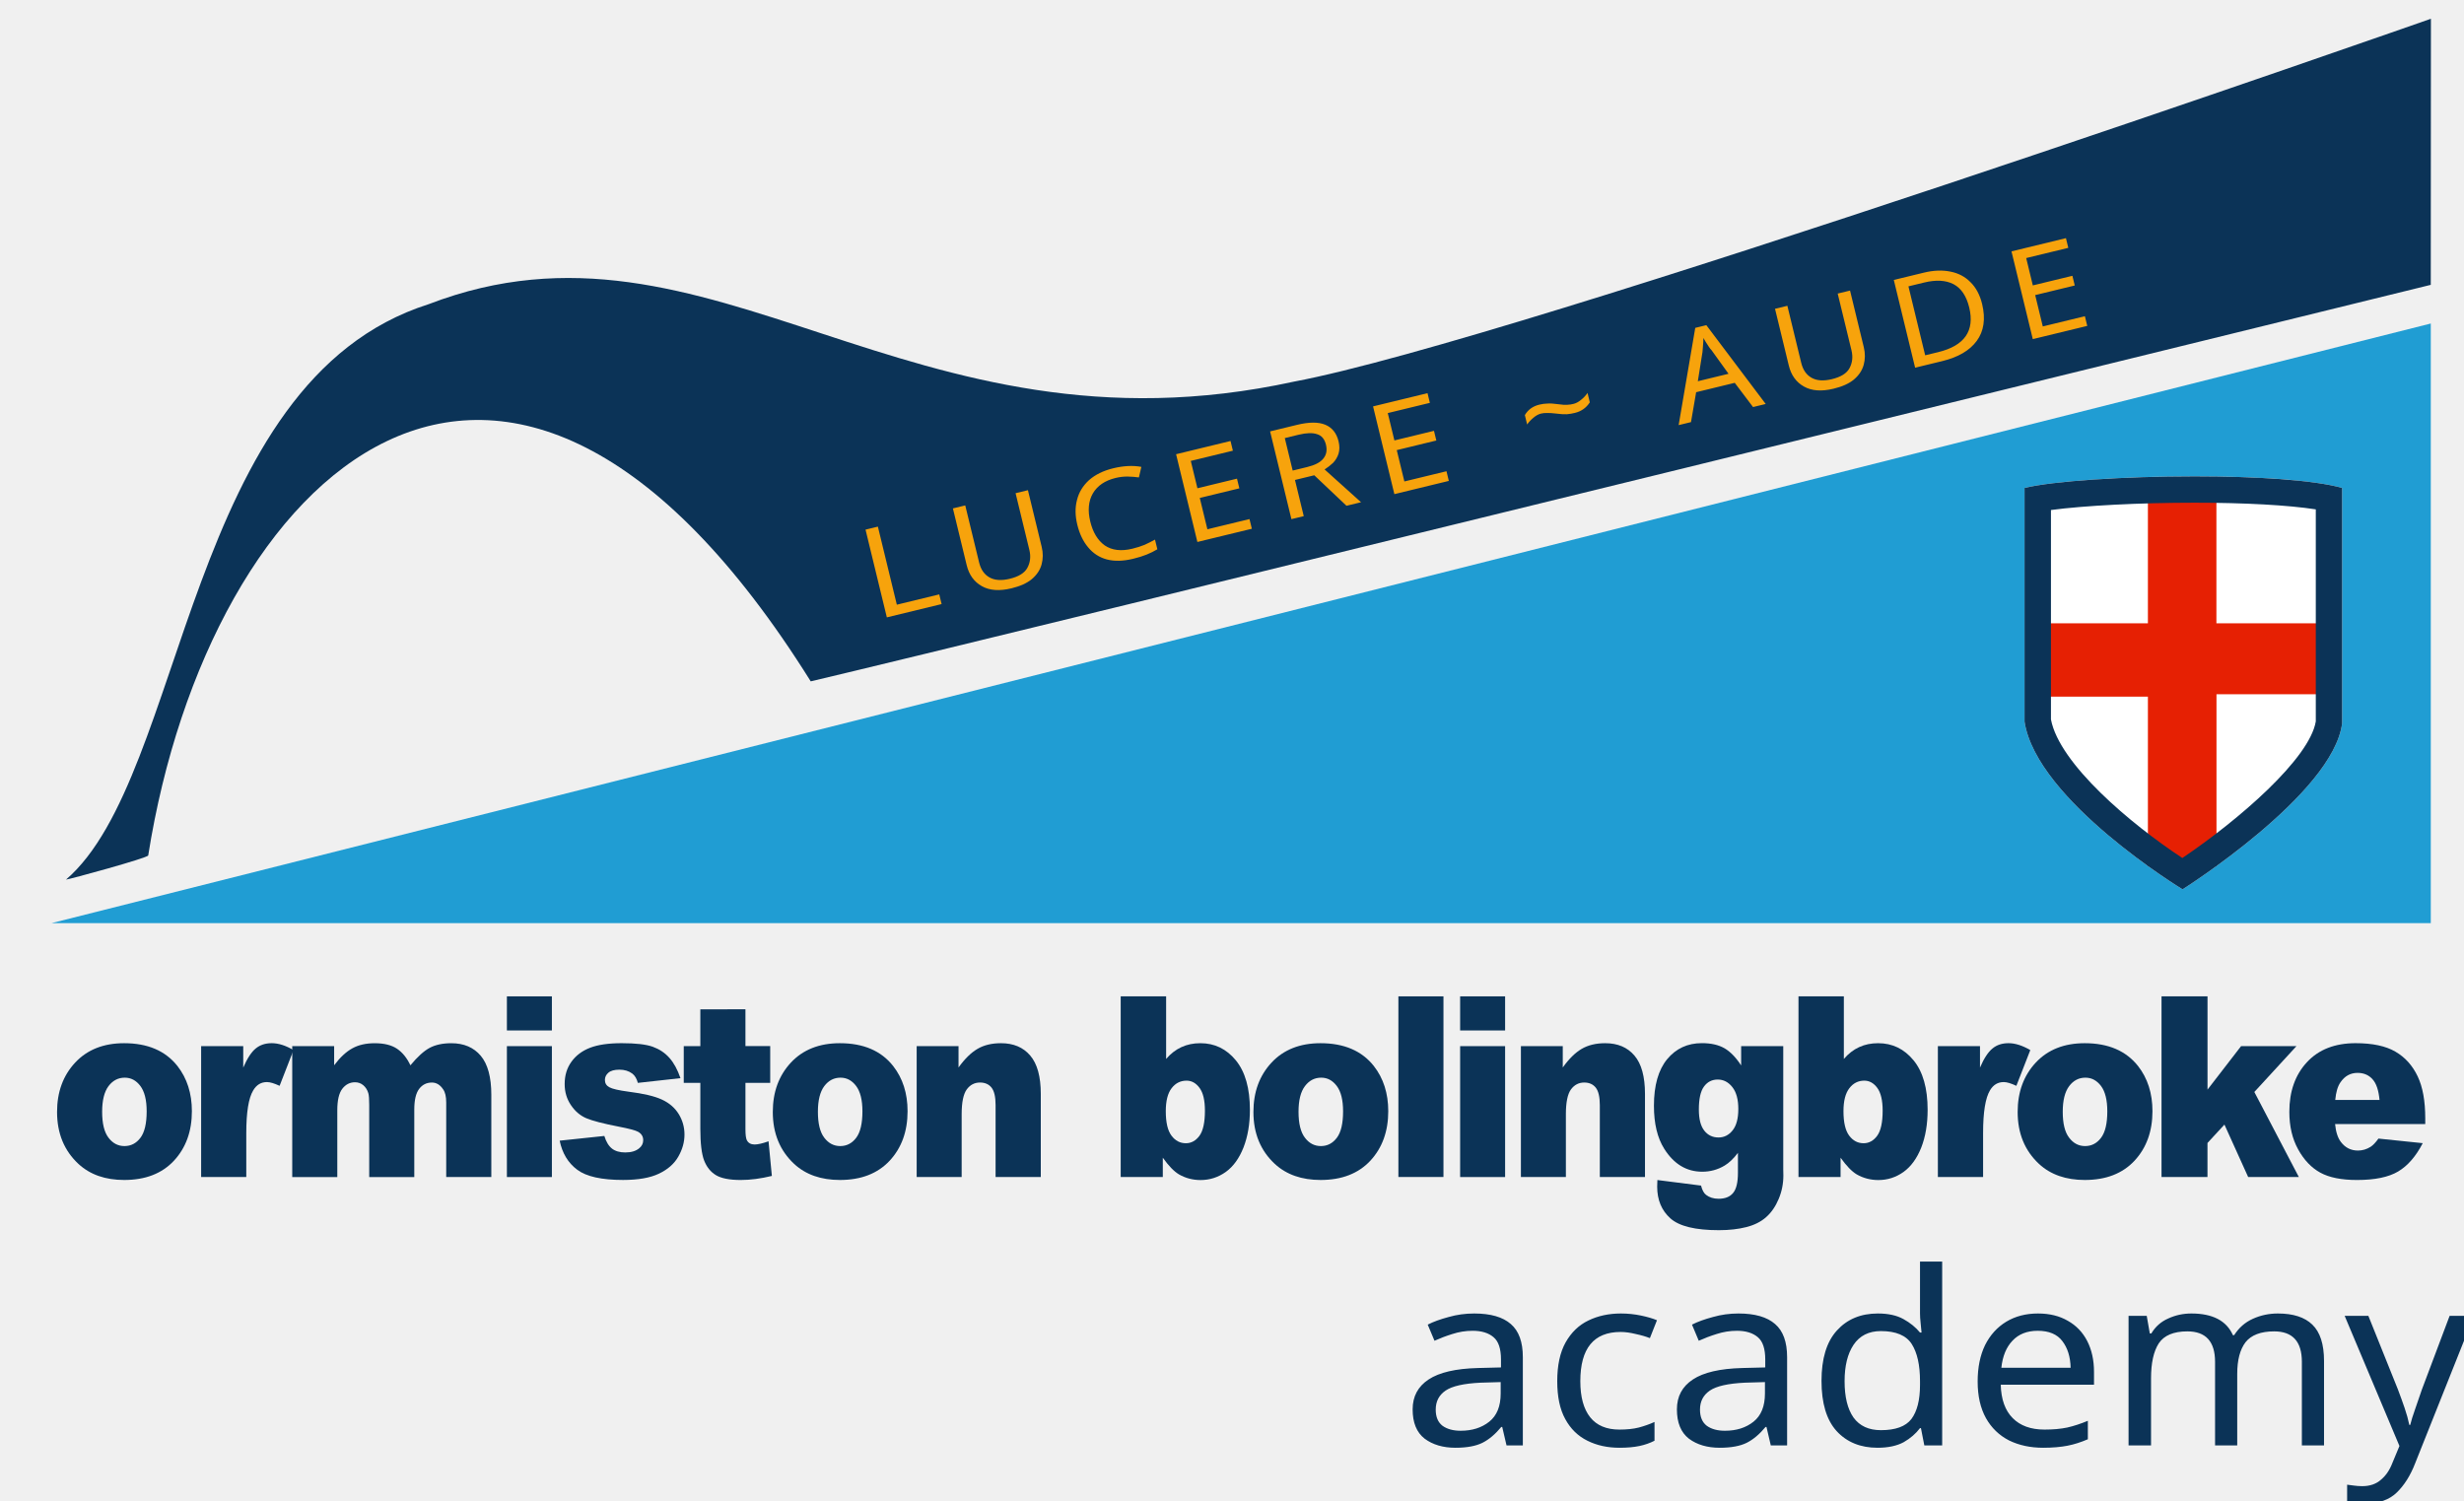
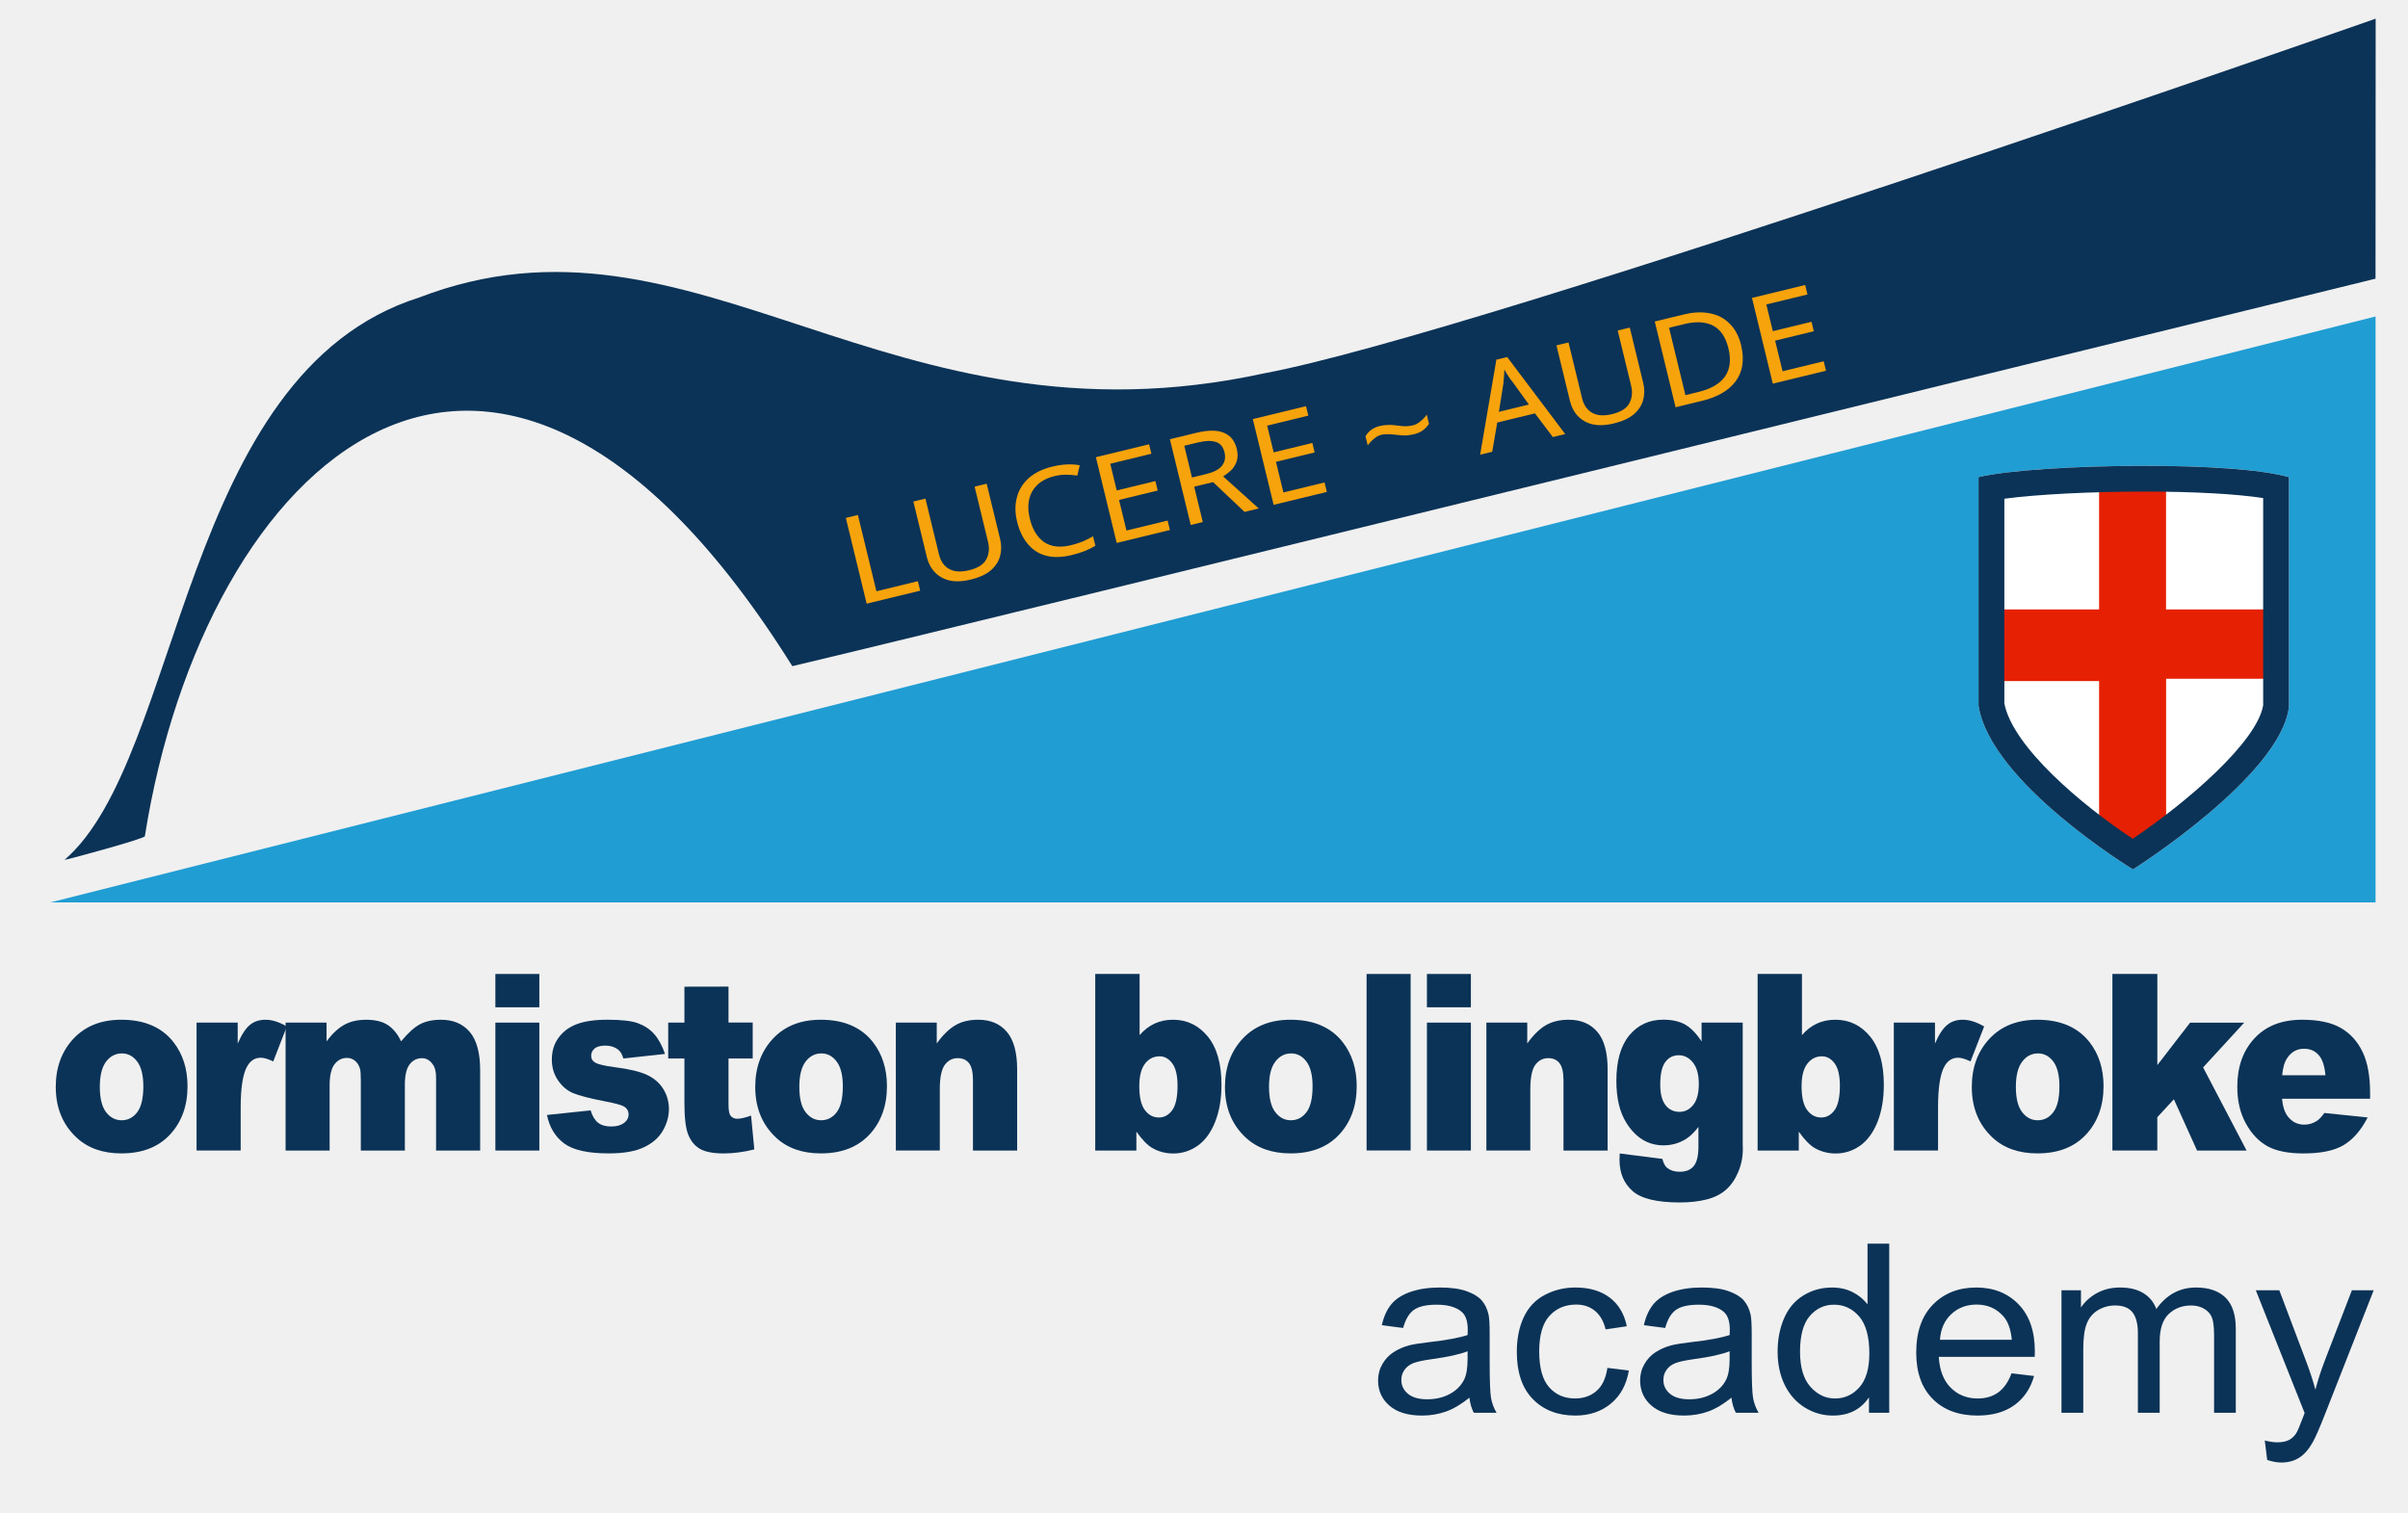
- <svg xmlns="http://www.w3.org/2000/svg" version="1.0" id="Layer_1" x="0px" y="0px" width="131.324px" height="80px" viewBox="0 16.268 131.324 80" enable-background="new 0 16.268 131.324 80" xml:space="preserve">
+ <svg xmlns="http://www.w3.org/2000/svg" version="1.1" id="Layer_1" x="0px" y="0px" width="131.324px" height="82.5px" viewBox="0 16.25 131.324 82.5" enable-background="new 0 16.25 131.324 82.5" xml:space="preserve">
  <g id="Shape_1">
    <g>
-       <polygon fill="#209DD3" points="2.746,65.471 129.554,65.471 129.554,33.511   " />
+       <polygon fill="#209DD3" points="2.746,65.471 129.555,65.471 129.555,33.511   " />
    </g>
  </g>
  <g id="Shape_2">
    <g>
-       <path fill="#0B3357" d="M129.561,17.268c0,0-48.849,17.146-60.576,19.336c-20.619,4.509-31.058-9.922-46.136-4.124    C9.833,36.604,9.961,57.61,3.518,63.15c0.129,0,4.382-1.158,4.382-1.289c3.222-20.36,18.944-35.438,35.31-9.277    c8.248-1.934,86.343-21.134,86.343-21.134L129.561,17.268z" />
+       <path fill="#0B3357" d="M129.561,17.268c0,0-48.849,17.146-60.576,19.336c-20.618,4.509-31.058-9.922-46.135-4.124    C9.833,36.604,9.961,57.609,3.518,63.15c0.129,0,4.382-1.158,4.382-1.289c3.222-20.36,18.944-35.438,35.31-9.277    c8.248-1.934,86.343-21.134,86.343-21.134L129.561,17.268z" />
    </g>
  </g>
  <g>
-     <path fill="#FFFFFF" d="M107.902,42.275v12.459c0.645,4.209,8.422,8.935,8.422,8.935s8.033-5.069,8.505-8.852V42.275   C121.478,41.328,110.747,41.582,107.902,42.275z" />
+     <path fill="#FFFFFF" d="M107.902,42.275v12.459c0.645,4.209,8.422,8.935,8.422,8.935s8.033-5.069,8.505-8.853V42.275   C121.479,41.328,110.747,41.582,107.902,42.275z" />
  </g>
-   <polygon fill="#E62003" points="114.477,42.017 114.477,49.49 108.591,49.49 108.591,53.399 114.477,53.399 114.477,62.427   118.132,62.427 118.132,53.271 124.229,53.271 124.229,49.49 118.128,49.49 118.128,42.017 " />
+   <polygon fill="#E62003" points="114.477,42.018 114.477,49.49 108.591,49.49 108.591,53.398 114.477,53.398 114.477,62.427   118.132,62.427 118.132,53.271 124.229,53.271 124.229,49.49 118.128,49.49 118.128,42.018 " />
  <g>
-     <path fill="#0B3357" d="M116.962,43.062c2.69,0,4.99,0.129,6.463,0.355v11.301c-0.331,1.991-4.12,5.263-7.112,7.281   c-2.754-1.813-6.555-5.018-7.003-7.385V43.452C111.067,43.218,114.01,43.062,116.962,43.062 M116.962,41.657   c-3.717,0-7.529,0.246-9.06,0.618v12.459c0.645,4.209,8.422,8.935,8.422,8.935s8.033-5.069,8.505-8.852V42.275   C123.28,41.839,120.155,41.657,116.962,41.657L116.962,41.657z" />
+     <path fill="#0B3357" d="M116.962,43.062c2.69,0,4.99,0.129,6.463,0.354v11.301c-0.331,1.991-4.12,5.263-7.112,7.281   c-2.754-1.813-6.555-5.019-7.002-7.385V43.452C111.066,43.218,114.01,43.062,116.962,43.062 M116.962,41.657   c-3.717,0-7.528,0.245-9.06,0.618v12.459c0.645,4.209,8.422,8.935,8.422,8.935s8.033-5.069,8.505-8.853V42.275   C123.279,41.839,120.154,41.657,116.962,41.657L116.962,41.657z" />
  </g>
-   <text transform="matrix(1.05 0 0 1 74.666 93.3076)" fill="#0B3357" font-family="'ArialMT'" font-size="12.887">academy</text>
+   <text transform="matrix(1.05 0 0 1 74.666 93.3076)" display="none" fill="#0B3357" enable-background="new    " font-family="'ArialMT'" font-size="12.887">academy</text>
+   <g enable-background="new    ">
+     <path fill="#0B3357" d="M80.137,92.483c-0.44,0.356-0.864,0.608-1.271,0.755c-0.408,0.146-0.846,0.221-1.312,0.221   c-0.77,0-1.363-0.18-1.777-0.539c-0.414-0.357-0.621-0.816-0.621-1.374c0-0.327,0.078-0.626,0.235-0.897   c0.156-0.27,0.36-0.487,0.614-0.65c0.254-0.164,0.539-0.287,0.855-0.371c0.233-0.059,0.586-0.115,1.057-0.17   c0.961-0.109,1.668-0.24,2.121-0.391c0.005-0.155,0.008-0.254,0.008-0.296c0-0.462-0.113-0.786-0.338-0.976   c-0.304-0.256-0.756-0.383-1.354-0.383c-0.561,0-0.973,0.093-1.24,0.279c-0.266,0.188-0.463,0.518-0.591,0.991l-1.163-0.151   c0.105-0.474,0.28-0.856,0.522-1.148c0.242-0.291,0.593-0.516,1.05-0.673c0.459-0.157,0.989-0.235,1.593-0.235   c0.599,0,1.086,0.066,1.46,0.201c0.375,0.134,0.65,0.303,0.826,0.506s0.3,0.461,0.37,0.771c0.04,0.192,0.06,0.541,0.06,1.044v1.511   c0,1.053,0.025,1.719,0.076,1.998c0.051,0.278,0.15,0.546,0.301,0.802h-1.242C80.252,93.072,80.172,92.798,80.137,92.483z    M80.037,89.953c-0.432,0.168-1.078,0.311-1.941,0.428c-0.49,0.068-0.836,0.144-1.038,0.227c-0.202,0.084-0.358,0.207-0.469,0.369   c-0.11,0.161-0.165,0.34-0.165,0.537c0,0.303,0.119,0.555,0.359,0.756s0.592,0.302,1.055,0.302c0.457,0,0.865-0.095,1.222-0.286   s0.619-0.452,0.786-0.783c0.128-0.256,0.191-0.634,0.191-1.133V89.953z" />
+     <path fill="#0B3357" d="M87.662,90.859l1.17,0.145c-0.129,0.769-0.455,1.369-0.981,1.803c-0.526,0.436-1.173,0.652-1.939,0.652   c-0.96,0-1.731-0.299-2.315-0.896s-0.875-1.455-0.875-2.571c0-0.722,0.125-1.353,0.376-1.894s0.634-0.947,1.146-1.218   s1.071-0.405,1.675-0.405c0.762,0,1.385,0.184,1.869,0.55c0.484,0.367,0.795,0.889,0.932,1.563l-1.156,0.17   c-0.109-0.449-0.305-0.786-0.584-1.013s-0.618-0.34-1.015-0.34c-0.599,0-1.085,0.204-1.46,0.613s-0.562,1.056-0.562,1.941   c0,0.897,0.181,1.55,0.542,1.957s0.832,0.61,1.414,0.61c0.467,0,0.856-0.137,1.169-0.409   C87.381,91.846,87.578,91.426,87.662,90.859z" />
+     <path fill="#0B3357" d="M94.428,92.483c-0.44,0.356-0.864,0.608-1.271,0.755c-0.408,0.146-0.846,0.221-1.312,0.221   c-0.77,0-1.363-0.18-1.777-0.539c-0.414-0.357-0.621-0.816-0.621-1.374c0-0.327,0.078-0.626,0.235-0.897   c0.156-0.27,0.36-0.487,0.614-0.65c0.254-0.164,0.539-0.287,0.855-0.371c0.233-0.059,0.586-0.115,1.057-0.17   c0.961-0.109,1.668-0.24,2.121-0.391c0.005-0.155,0.008-0.254,0.008-0.296c0-0.462-0.113-0.786-0.338-0.976   c-0.304-0.256-0.756-0.383-1.354-0.383c-0.561,0-0.973,0.093-1.24,0.279c-0.266,0.188-0.463,0.518-0.591,0.991l-1.163-0.151   c0.105-0.474,0.28-0.856,0.522-1.148c0.242-0.291,0.593-0.516,1.05-0.673c0.459-0.157,0.989-0.235,1.593-0.235   c0.599,0,1.086,0.066,1.46,0.201c0.375,0.134,0.65,0.303,0.826,0.506s0.3,0.461,0.37,0.771c0.04,0.192,0.06,0.541,0.06,1.044v1.511   c0,1.053,0.025,1.719,0.076,1.998c0.051,0.278,0.15,0.546,0.301,0.802h-1.242C94.543,93.072,94.463,92.798,94.428,92.483z    M94.328,89.953c-0.432,0.168-1.078,0.311-1.941,0.428c-0.49,0.068-0.836,0.144-1.038,0.227c-0.202,0.084-0.358,0.207-0.469,0.369   c-0.11,0.161-0.165,0.34-0.165,0.537c0,0.303,0.119,0.555,0.359,0.756s0.592,0.302,1.055,0.302c0.457,0,0.865-0.095,1.222-0.286   s0.619-0.452,0.786-0.783c0.128-0.256,0.191-0.634,0.191-1.133V89.953z" />
+     <path fill="#0B3357" d="M101.928,93.308v-0.843c-0.445,0.662-1.1,0.994-1.963,0.994c-0.56,0-1.074-0.147-1.543-0.441   c-0.469-0.293-0.832-0.703-1.09-1.229s-0.387-1.132-0.387-1.815c0-0.667,0.117-1.271,0.35-1.815   c0.234-0.544,0.584-0.96,1.051-1.249s0.989-0.434,1.566-0.434c0.423,0,0.799,0.084,1.13,0.254c0.33,0.17,0.599,0.392,0.806,0.664   v-3.31h1.184v9.225H101.928z M98.168,89.973c0,0.855,0.189,1.496,0.568,1.919c0.379,0.424,0.826,0.636,1.341,0.636   c0.52,0,0.962-0.202,1.325-0.607c0.363-0.404,0.545-1.022,0.545-1.854c0-0.914-0.186-1.585-0.555-2.014   c-0.371-0.428-0.826-0.641-1.368-0.641c-0.528,0-0.97,0.205-1.325,0.616C98.346,88.439,98.168,89.088,98.168,89.973z" />
+     <path fill="#0B3357" d="M109.703,91.156l1.229,0.145c-0.194,0.684-0.553,1.214-1.077,1.592c-0.523,0.377-1.193,0.566-2.008,0.566   c-1.027,0-1.841-0.301-2.441-0.903c-0.602-0.603-0.902-1.446-0.902-2.532c0-1.125,0.304-1.998,0.912-2.618   c0.607-0.62,1.396-0.931,2.365-0.931c0.938,0,1.705,0.304,2.299,0.912c0.595,0.607,0.893,1.464,0.893,2.566   c0,0.068-0.002,0.168-0.007,0.303h-5.233c0.045,0.734,0.262,1.296,0.654,1.686c0.393,0.391,0.881,0.586,1.467,0.586   c0.436,0,0.809-0.109,1.117-0.327C109.278,91.982,109.523,91.634,109.703,91.156z M105.799,89.324h3.918   c-0.053-0.562-0.203-0.983-0.449-1.265c-0.379-0.437-0.87-0.654-1.473-0.654c-0.547,0-1.006,0.175-1.379,0.522   C106.045,88.275,105.838,88.741,105.799,89.324z" />
+     <path fill="#0B3357" d="M112.426,93.308v-6.683h1.063v0.938c0.22-0.327,0.513-0.59,0.879-0.789s0.782-0.299,1.249-0.299   c0.52,0,0.945,0.102,1.278,0.308s0.567,0.493,0.704,0.862c0.555-0.78,1.277-1.17,2.166-1.17c0.696,0,1.231,0.184,1.605,0.55   c0.375,0.367,0.562,0.933,0.562,1.696v4.587h-1.184v-4.21c0-0.453-0.038-0.779-0.115-0.979c-0.076-0.199-0.217-0.359-0.42-0.48   c-0.202-0.122-0.439-0.184-0.713-0.184c-0.493,0-0.902,0.156-1.229,0.469s-0.489,0.813-0.489,1.502v3.882h-1.189v-4.342   c0-0.503-0.097-0.881-0.29-1.133c-0.194-0.251-0.512-0.378-0.952-0.378c-0.335,0-0.644,0.084-0.929,0.252   c-0.283,0.168-0.49,0.414-0.617,0.736c-0.128,0.323-0.191,0.789-0.191,1.396v3.468H112.426z" />
+     <path fill="#0B3357" d="M123.645,95.881l-0.132-1.062c0.26,0.066,0.487,0.1,0.681,0.1c0.264,0,0.476-0.041,0.635-0.125   c0.158-0.084,0.287-0.201,0.389-0.353c0.075-0.113,0.196-0.395,0.363-0.843c0.022-0.063,0.058-0.156,0.106-0.277l-2.663-6.695   h1.282l1.46,3.869c0.189,0.492,0.359,1.008,0.509,1.549c0.137-0.521,0.3-1.027,0.489-1.523l1.5-3.895h1.189l-2.67,6.796   c-0.287,0.733-0.509,1.239-0.668,1.517c-0.211,0.373-0.453,0.646-0.727,0.821c-0.273,0.174-0.599,0.261-0.978,0.261   C124.182,96.02,123.927,95.974,123.645,95.881z" />
+   </g>
  <g>
-     <path fill="#0B3357" d="M3.041,75.535c0-1.065,0.321-1.941,0.967-2.633c0.644-0.688,1.513-1.032,2.608-1.032   c1.252,0,2.199,0.404,2.839,1.213c0.513,0.655,0.772,1.459,0.772,2.411c0,1.074-0.32,1.955-0.958,2.641   c-0.638,0.683-1.521,1.025-2.648,1.025c-1.005,0-1.817-0.282-2.437-0.853C3.422,77.6,3.041,76.677,3.041,75.535z M5.444,75.528   c0,0.621,0.112,1.082,0.338,1.378c0.227,0.299,0.509,0.447,0.851,0.447c0.346,0,0.629-0.147,0.851-0.44   c0.222-0.294,0.333-0.764,0.333-1.412c0-0.604-0.113-1.054-0.336-1.351s-0.5-0.443-0.83-0.443c-0.35,0-0.639,0.149-0.867,0.45   C5.558,74.459,5.444,74.914,5.444,75.528z" />
-     <path fill="#0B3357" d="M10.72,72.027h2.244v1.143c0.216-0.498,0.438-0.835,0.668-1.021c0.229-0.188,0.513-0.28,0.852-0.28   c0.353,0,0.74,0.122,1.159,0.368l-0.741,1.905c-0.284-0.132-0.507-0.2-0.673-0.2c-0.314,0-0.556,0.146-0.73,0.437   c-0.249,0.405-0.373,1.168-0.373,2.284v2.339H10.72V72.027z" />
-     <path fill="#0B3357" d="M15.571,72.027h2.238v1.019c0.321-0.426,0.647-0.728,0.976-0.906c0.329-0.181,0.726-0.269,1.189-0.269   c0.5,0,0.895,0.099,1.187,0.295c0.291,0.197,0.529,0.491,0.713,0.882c0.378-0.457,0.721-0.767,1.03-0.932   c0.309-0.163,0.692-0.245,1.147-0.245c0.671,0,1.194,0.223,1.569,0.666c0.376,0.444,0.566,1.142,0.566,2.087v4.38h-2.404v-3.973   c0-0.316-0.055-0.552-0.165-0.703c-0.16-0.241-0.359-0.361-0.598-0.361c-0.282,0-0.508,0.114-0.681,0.34   c-0.172,0.228-0.258,0.595-0.258,1.097v3.601h-2.402V75.16c0-0.306-0.015-0.514-0.047-0.623c-0.051-0.176-0.141-0.317-0.265-0.424   c-0.127-0.107-0.274-0.161-0.444-0.161c-0.275,0-0.502,0.118-0.679,0.348c-0.177,0.232-0.266,0.615-0.266,1.145v3.56h-2.402v-6.977   H15.571z" />
+     <path fill="#0B3357" d="M3.041,75.535c0-1.065,0.321-1.941,0.967-2.633c0.644-0.688,1.513-1.032,2.608-1.032   c1.252,0,2.199,0.403,2.839,1.213c0.513,0.655,0.772,1.459,0.772,2.411c0,1.074-0.32,1.955-0.958,2.641   c-0.638,0.684-1.521,1.025-2.648,1.025c-1.005,0-1.817-0.282-2.437-0.854C3.422,77.6,3.041,76.677,3.041,75.535z M5.444,75.527   c0,0.621,0.112,1.082,0.338,1.379c0.227,0.299,0.509,0.447,0.851,0.447c0.346,0,0.629-0.147,0.851-0.44   c0.222-0.294,0.333-0.765,0.333-1.412c0-0.604-0.113-1.054-0.336-1.351s-0.5-0.443-0.83-0.443c-0.35,0-0.639,0.148-0.867,0.45   C5.558,74.459,5.444,74.914,5.444,75.527z" />
+     <path fill="#0B3357" d="M10.72,72.027h2.244v1.143c0.216-0.498,0.438-0.835,0.668-1.021c0.229-0.188,0.513-0.279,0.852-0.279   c0.353,0,0.74,0.122,1.159,0.367l-0.741,1.906c-0.284-0.133-0.507-0.201-0.673-0.201c-0.314,0-0.556,0.146-0.73,0.438   c-0.249,0.405-0.373,1.168-0.373,2.284v2.339H10.72V72.027z" />
+     <path fill="#0B3357" d="M15.571,72.027h2.238v1.019c0.321-0.426,0.647-0.728,0.976-0.905c0.329-0.182,0.726-0.27,1.189-0.27   c0.5,0,0.895,0.099,1.187,0.295c0.291,0.197,0.529,0.491,0.713,0.882c0.378-0.457,0.721-0.767,1.03-0.932   c0.309-0.163,0.692-0.245,1.147-0.245c0.671,0,1.194,0.223,1.569,0.666c0.376,0.443,0.566,1.143,0.566,2.087v4.38h-2.404v-3.973   c0-0.316-0.055-0.553-0.165-0.703c-0.16-0.241-0.359-0.361-0.598-0.361c-0.282,0-0.508,0.114-0.681,0.34   c-0.172,0.229-0.258,0.596-0.258,1.098v3.601h-2.402V75.16c0-0.307-0.015-0.514-0.047-0.623c-0.051-0.176-0.141-0.317-0.265-0.424   c-0.127-0.107-0.274-0.161-0.444-0.161c-0.275,0-0.502,0.118-0.679,0.348c-0.177,0.232-0.266,0.615-0.266,1.146v3.56h-2.402v-6.978   H15.571L15.571,72.027z" />
    <path fill="#0B3357" d="M27.016,69.373h2.398v1.818h-2.398V69.373z M27.016,72.027h2.398v6.977h-2.398V72.027z" />
-     <path fill="#0B3357" d="M29.829,77.065l2.38-0.251c0.098,0.316,0.236,0.539,0.411,0.676c0.177,0.136,0.413,0.203,0.706,0.203   c0.322,0,0.571-0.077,0.748-0.228c0.138-0.115,0.207-0.257,0.207-0.428c0-0.192-0.09-0.341-0.271-0.444   c-0.129-0.075-0.473-0.168-1.03-0.275c-0.833-0.162-1.41-0.312-1.734-0.45c-0.323-0.139-0.597-0.37-0.818-0.699   c-0.222-0.328-0.333-0.702-0.333-1.122c0-0.459,0.119-0.854,0.36-1.188c0.239-0.332,0.568-0.581,0.989-0.744   c0.42-0.163,0.985-0.246,1.691-0.246c0.746,0,1.296,0.063,1.651,0.189c0.355,0.129,0.651,0.323,0.89,0.593   c0.237,0.266,0.436,0.628,0.591,1.083l-2.272,0.251c-0.059-0.225-0.158-0.39-0.295-0.495c-0.188-0.14-0.416-0.209-0.683-0.209   c-0.271,0-0.467,0.054-0.592,0.162c-0.123,0.104-0.185,0.236-0.185,0.387c0,0.172,0.078,0.302,0.236,0.387   c0.157,0.088,0.499,0.167,1.024,0.237c0.797,0.1,1.39,0.241,1.778,0.421c0.389,0.179,0.687,0.437,0.893,0.767   c0.205,0.333,0.31,0.699,0.31,1.097c0,0.403-0.11,0.794-0.328,1.175c-0.217,0.382-0.56,0.684-1.03,0.908   c-0.468,0.225-1.108,0.337-1.916,0.337c-1.143,0-1.958-0.181-2.442-0.545C30.277,78.251,29.966,77.734,29.829,77.065z" />
-     <path fill="#0B3357" d="M39.73,70.062v1.962h1.32v1.96h-1.32v2.472c0,0.297,0.027,0.494,0.077,0.589   c0.078,0.146,0.215,0.224,0.412,0.224c0.175,0,0.424-0.057,0.742-0.171l0.177,1.846c-0.594,0.145-1.147,0.217-1.661,0.217   c-0.596,0-1.036-0.088-1.32-0.258c-0.282-0.17-0.491-0.431-0.628-0.778c-0.134-0.349-0.203-0.909-0.203-1.687v-2.455h-0.884v-1.958   h0.884v-1.959L39.73,70.062z" />
-     <path fill="#0B3357" d="M41.188,75.535c0-1.065,0.322-1.941,0.966-2.633c0.643-0.688,1.513-1.032,2.608-1.032   c1.253,0,2.199,0.404,2.838,1.213c0.514,0.655,0.771,1.459,0.771,2.411c0,1.074-0.318,1.955-0.956,2.641   c-0.639,0.683-1.521,1.025-2.648,1.025c-1.005,0-1.818-0.282-2.438-0.853C41.569,77.6,41.188,76.677,41.188,75.535z M43.592,75.528   c0,0.621,0.112,1.082,0.338,1.378c0.227,0.299,0.51,0.447,0.851,0.447c0.345,0,0.629-0.147,0.851-0.44   c0.222-0.294,0.333-0.764,0.333-1.412c0-0.604-0.113-1.054-0.336-1.351c-0.225-0.297-0.501-0.443-0.83-0.443   c-0.351,0-0.639,0.149-0.867,0.45C43.706,74.459,43.592,74.914,43.592,75.528z" />
-     <path fill="#0B3357" d="M48.855,72.027h2.232v1.137c0.334-0.465,0.673-0.795,1.015-0.994c0.341-0.2,0.758-0.3,1.247-0.3   c0.665,0,1.185,0.218,1.56,0.659c0.374,0.438,0.562,1.122,0.562,2.04v4.435h-2.409v-3.836c0-0.439-0.072-0.749-0.217-0.932   c-0.146-0.181-0.35-0.27-0.613-0.27c-0.291,0-0.527,0.123-0.707,0.368c-0.179,0.246-0.271,0.685-0.271,1.318v3.351h-2.398V72.027z" />
-     <path fill="#0B3357" d="M59.73,69.373h2.421v3.337c0.239-0.279,0.513-0.493,0.816-0.631c0.304-0.141,0.641-0.209,1.011-0.209   c0.761,0,1.39,0.306,1.889,0.914c0.499,0.611,0.749,1.489,0.749,2.633c0,0.763-0.115,1.433-0.343,2.015   c-0.228,0.577-0.543,1.013-0.944,1.301c-0.403,0.285-0.85,0.431-1.342,0.431c-0.419,0-0.805-0.102-1.153-0.303   c-0.265-0.158-0.551-0.454-0.86-0.888v1.031H59.73V69.373z M62.133,75.494c0,0.601,0.101,1.033,0.304,1.304   c0.202,0.271,0.459,0.404,0.768,0.404c0.286,0,0.526-0.134,0.722-0.396c0.193-0.265,0.292-0.711,0.292-1.338   c0-0.551-0.095-0.956-0.286-1.214c-0.19-0.259-0.421-0.388-0.692-0.388c-0.326,0-0.593,0.135-0.798,0.404   C62.236,74.539,62.133,74.948,62.133,75.494z" />
-     <path fill="#0B3357" d="M66.804,75.535c0-1.065,0.322-1.941,0.967-2.633c0.642-0.688,1.514-1.032,2.608-1.032   c1.253,0,2.199,0.404,2.84,1.213c0.514,0.655,0.771,1.459,0.771,2.411c0,1.074-0.319,1.955-0.956,2.641   c-0.639,0.683-1.521,1.025-2.649,1.025c-1.003,0-1.815-0.282-2.438-0.853C67.184,77.6,66.804,76.677,66.804,75.535z M69.208,75.528   c0,0.621,0.113,1.082,0.339,1.378c0.226,0.299,0.508,0.447,0.852,0.447c0.345,0,0.628-0.147,0.85-0.44   c0.223-0.294,0.333-0.764,0.333-1.412c0-0.604-0.112-1.054-0.336-1.351s-0.499-0.443-0.829-0.443c-0.35,0-0.64,0.149-0.867,0.45   C69.321,74.459,69.208,74.914,69.208,75.528z" />
-     <path fill="#0B3357" d="M74.53,69.373h2.402v9.628H74.53V69.373z" />
-     <path fill="#0B3357" d="M77.821,69.373h2.397v1.818h-2.397V69.373z M77.821,72.027h2.397v6.977h-2.397V72.027z" />
-     <path fill="#0B3357" d="M81.059,72.027h2.232v1.137c0.333-0.465,0.671-0.795,1.012-0.994c0.344-0.2,0.759-0.3,1.25-0.3   c0.663,0,1.182,0.218,1.558,0.659c0.375,0.438,0.562,1.122,0.562,2.04v4.435h-2.407v-3.836c0-0.439-0.074-0.749-0.219-0.932   c-0.146-0.181-0.351-0.27-0.612-0.27c-0.291,0-0.526,0.123-0.708,0.368c-0.178,0.246-0.27,0.685-0.27,1.318v3.351h-2.397V72.027z" />
-     <path fill="#0B3357" d="M92.798,72.027h2.244v6.587l0.006,0.311c0,0.438-0.084,0.854-0.251,1.25   c-0.167,0.397-0.388,0.719-0.665,0.964c-0.275,0.246-0.629,0.424-1.055,0.532c-0.425,0.109-0.913,0.165-1.463,0.165   c-1.257,0-2.118-0.21-2.587-0.63c-0.47-0.422-0.704-0.984-0.704-1.689c0-0.086,0.005-0.204,0.011-0.354l2.327,0.296   c0.06,0.239,0.148,0.406,0.271,0.498c0.176,0.135,0.397,0.204,0.665,0.204c0.346,0,0.604-0.102,0.773-0.31   c0.172-0.206,0.257-0.565,0.257-1.076v-1.061c-0.236,0.312-0.472,0.536-0.708,0.677c-0.368,0.221-0.768,0.329-1.195,0.329   c-0.837,0-1.513-0.408-2.026-1.223c-0.365-0.578-0.548-1.342-0.548-2.292c0-1.088,0.236-1.914,0.706-2.484   c0.471-0.568,1.087-0.854,1.849-0.854c0.488,0,0.889,0.091,1.207,0.274c0.315,0.184,0.611,0.491,0.886,0.915V72.027L92.798,72.027z    M90.544,75.409c0,0.503,0.096,0.877,0.289,1.121c0.191,0.244,0.445,0.365,0.76,0.365c0.297,0,0.548-0.126,0.75-0.379   c0.202-0.251,0.304-0.631,0.304-1.141c0-0.506-0.105-0.896-0.317-1.164c-0.213-0.269-0.472-0.404-0.779-0.404   c-0.306,0-0.551,0.124-0.732,0.371C90.634,74.427,90.544,74.836,90.544,75.409z" />
-     <path fill="#0B3357" d="M95.85,69.373h2.422v3.337c0.238-0.279,0.513-0.493,0.815-0.631c0.304-0.141,0.641-0.209,1.011-0.209   c0.762,0,1.392,0.306,1.89,0.914c0.499,0.61,0.749,1.489,0.749,2.633c0,0.763-0.112,1.433-0.34,2.015   c-0.23,0.577-0.545,1.013-0.946,1.301c-0.4,0.285-0.849,0.431-1.339,0.431c-0.419,0-0.806-0.102-1.157-0.303   c-0.263-0.158-0.548-0.454-0.858-0.888v1.031h-2.243v-9.631H95.85z M98.252,75.494c0,0.601,0.102,1.033,0.305,1.304   s0.458,0.404,0.768,0.404c0.288,0,0.528-0.134,0.722-0.396c0.194-0.265,0.293-0.711,0.293-1.338c0-0.551-0.096-0.956-0.285-1.214   c-0.191-0.259-0.422-0.388-0.693-0.388c-0.325,0-0.593,0.135-0.797,0.404C98.356,74.539,98.252,74.948,98.252,75.494z" />
-     <path fill="#0B3357" d="M103.282,72.027h2.246v1.143c0.214-0.498,0.438-0.835,0.669-1.021c0.228-0.188,0.511-0.28,0.85-0.28   c0.354,0,0.74,0.122,1.162,0.368l-0.743,1.905c-0.281-0.132-0.507-0.2-0.671-0.2c-0.315,0-0.559,0.146-0.732,0.437   c-0.247,0.405-0.37,1.168-0.37,2.284v2.339h-2.41V72.027z" />
-     <path fill="#0B3357" d="M107.535,75.535c0-1.065,0.322-1.941,0.967-2.633c0.644-0.688,1.513-1.032,2.609-1.032   c1.251,0,2.196,0.404,2.838,1.213c0.514,0.655,0.771,1.459,0.771,2.411c0,1.074-0.321,1.955-0.957,2.641   c-0.64,0.683-1.521,1.025-2.649,1.025c-1.004,0-1.818-0.282-2.438-0.853C107.915,77.6,107.535,76.677,107.535,75.535z    M109.938,75.528c0,0.621,0.112,1.082,0.34,1.378c0.226,0.299,0.509,0.447,0.851,0.447c0.346,0,0.628-0.147,0.85-0.44   c0.223-0.294,0.334-0.764,0.334-1.412c0-0.604-0.113-1.054-0.334-1.351c-0.228-0.297-0.501-0.443-0.833-0.443   c-0.349,0-0.638,0.149-0.865,0.45C110.053,74.459,109.938,74.914,109.938,75.528z" />
-     <path fill="#0B3357" d="M115.203,69.373h2.451v4.971l1.788-2.316h2.951l-2.243,2.442l2.372,4.534h-2.701l-1.265-2.796l-0.904,0.98   v1.815h-2.449V69.373L115.203,69.373z" />
-     <path fill="#0B3357" d="M129.261,76.18h-4.808c0.042,0.429,0.148,0.746,0.313,0.958c0.232,0.304,0.534,0.454,0.907,0.454   c0.235,0,0.459-0.065,0.673-0.199c0.128-0.082,0.268-0.229,0.418-0.439l2.361,0.244c-0.362,0.7-0.797,1.203-1.308,1.508   s-1.243,0.455-2.197,0.455c-0.828,0-1.479-0.13-1.956-0.392c-0.475-0.261-0.867-0.672-1.18-1.24c-0.313-0.566-0.469-1.233-0.469-2   c0-1.09,0.313-1.974,0.94-2.648c0.624-0.674,1.49-1.012,2.593-1.012c0.896,0,1.604,0.149,2.123,0.453   c0.519,0.302,0.91,0.74,1.183,1.314c0.273,0.574,0.405,1.32,0.405,2.24V76.18L129.261,76.18z M126.822,74.896   c-0.047-0.516-0.171-0.887-0.376-1.108c-0.201-0.225-0.469-0.336-0.796-0.336c-0.38,0-0.685,0.169-0.912,0.506   c-0.146,0.21-0.238,0.523-0.277,0.938H126.822z" />
+     <path fill="#0B3357" d="M29.829,77.064l2.38-0.25c0.098,0.315,0.236,0.539,0.411,0.676c0.177,0.136,0.413,0.203,0.706,0.203   c0.322,0,0.571-0.077,0.748-0.229c0.138-0.115,0.207-0.257,0.207-0.428c0-0.191-0.09-0.342-0.271-0.444   c-0.129-0.075-0.473-0.168-1.03-0.274c-0.833-0.162-1.41-0.312-1.734-0.45c-0.323-0.14-0.597-0.37-0.818-0.699   c-0.222-0.328-0.333-0.702-0.333-1.122c0-0.459,0.119-0.854,0.36-1.188c0.239-0.332,0.568-0.582,0.989-0.744   c0.42-0.163,0.985-0.246,1.691-0.246c0.746,0,1.296,0.062,1.651,0.189c0.355,0.129,0.651,0.322,0.89,0.592   c0.237,0.267,0.436,0.629,0.591,1.084l-2.272,0.25c-0.059-0.225-0.158-0.389-0.295-0.494c-0.188-0.141-0.416-0.209-0.683-0.209   c-0.271,0-0.467,0.054-0.592,0.162c-0.123,0.104-0.185,0.236-0.185,0.387c0,0.172,0.078,0.302,0.236,0.387   c0.157,0.088,0.499,0.167,1.024,0.237c0.797,0.101,1.39,0.241,1.778,0.421c0.389,0.18,0.687,0.438,0.893,0.768   c0.205,0.332,0.31,0.698,0.31,1.097c0,0.403-0.11,0.794-0.328,1.175c-0.217,0.382-0.56,0.684-1.03,0.908   c-0.468,0.225-1.108,0.337-1.916,0.337c-1.143,0-1.958-0.181-2.442-0.545C30.277,78.251,29.966,77.734,29.829,77.064z" />
+     <path fill="#0B3357" d="M39.73,70.062v1.961h1.32v1.961h-1.32v2.472c0,0.297,0.027,0.494,0.077,0.589   c0.078,0.146,0.215,0.225,0.412,0.225c0.175,0,0.424-0.058,0.742-0.172l0.177,1.846c-0.594,0.146-1.147,0.218-1.661,0.218   c-0.596,0-1.036-0.088-1.32-0.259c-0.282-0.17-0.491-0.43-0.628-0.777c-0.134-0.35-0.203-0.909-0.203-1.688v-2.455h-0.884v-1.957   h0.884v-1.959L39.73,70.062z" />
+     <path fill="#0B3357" d="M41.188,75.535c0-1.065,0.322-1.941,0.966-2.633c0.643-0.688,1.513-1.032,2.608-1.032   c1.253,0,2.199,0.403,2.838,1.213c0.514,0.655,0.771,1.459,0.771,2.411c0,1.074-0.318,1.955-0.956,2.641   c-0.639,0.684-1.521,1.025-2.648,1.025c-1.005,0-1.818-0.282-2.438-0.854C41.569,77.6,41.188,76.677,41.188,75.535z M43.592,75.527   c0,0.621,0.112,1.082,0.338,1.379c0.227,0.299,0.51,0.447,0.851,0.447c0.345,0,0.629-0.147,0.851-0.44   c0.222-0.294,0.333-0.765,0.333-1.412c0-0.604-0.113-1.054-0.336-1.351c-0.225-0.297-0.501-0.443-0.83-0.443   c-0.351,0-0.639,0.148-0.867,0.45C43.706,74.459,43.592,74.914,43.592,75.527z" />
+     <path fill="#0B3357" d="M48.855,72.027h2.232v1.137c0.334-0.465,0.673-0.795,1.015-0.994c0.341-0.2,0.758-0.3,1.247-0.3   c0.665,0,1.185,0.218,1.56,0.659c0.374,0.438,0.562,1.121,0.562,2.039v4.436h-2.409v-3.836c0-0.439-0.072-0.749-0.217-0.932   c-0.146-0.182-0.35-0.271-0.613-0.271c-0.291,0-0.527,0.123-0.707,0.368c-0.179,0.246-0.271,0.686-0.271,1.318v3.351h-2.398   L48.855,72.027L48.855,72.027z" />
+     <path fill="#0B3357" d="M59.73,69.373h2.421v3.337c0.239-0.278,0.513-0.493,0.816-0.631c0.304-0.142,0.641-0.209,1.011-0.209   c0.761,0,1.39,0.306,1.889,0.914c0.499,0.61,0.749,1.489,0.749,2.633c0,0.763-0.115,1.433-0.343,2.015   c-0.229,0.577-0.543,1.014-0.944,1.301c-0.403,0.285-0.85,0.432-1.342,0.432c-0.419,0-0.805-0.102-1.153-0.303   c-0.265-0.158-0.551-0.454-0.86-0.889v1.031H59.73V69.373z M62.133,75.494c0,0.601,0.101,1.033,0.304,1.304   c0.202,0.271,0.459,0.404,0.768,0.404c0.286,0,0.526-0.134,0.722-0.396c0.193-0.266,0.292-0.712,0.292-1.339   c0-0.551-0.095-0.956-0.286-1.214c-0.19-0.259-0.421-0.388-0.692-0.388c-0.326,0-0.593,0.135-0.798,0.403   C62.236,74.539,62.133,74.948,62.133,75.494z" />
+     <path fill="#0B3357" d="M66.805,75.535c0-1.065,0.321-1.941,0.967-2.633c0.642-0.688,1.514-1.032,2.607-1.032   c1.253,0,2.199,0.403,2.84,1.213c0.514,0.655,0.771,1.459,0.771,2.411c0,1.074-0.319,1.955-0.956,2.641   c-0.64,0.684-1.521,1.025-2.649,1.025c-1.003,0-1.814-0.282-2.438-0.854C67.184,77.6,66.805,76.677,66.805,75.535z M69.208,75.527   c0,0.621,0.112,1.082,0.339,1.379c0.227,0.299,0.508,0.447,0.852,0.447c0.346,0,0.629-0.147,0.851-0.44   c0.224-0.294,0.333-0.765,0.333-1.412c0-0.604-0.111-1.054-0.336-1.351s-0.499-0.443-0.829-0.443c-0.351,0-0.64,0.148-0.867,0.45   C69.32,74.459,69.208,74.914,69.208,75.527z" />
+     <path fill="#0B3357" d="M74.529,69.373h2.402v9.628h-2.402V69.373z" />
+     <path fill="#0B3357" d="M77.82,69.373h2.397v1.818H77.82V69.373z M77.82,72.027h2.397v6.977H77.82V72.027z" />
+     <path fill="#0B3357" d="M81.059,72.027h2.232v1.137c0.333-0.465,0.671-0.795,1.012-0.994c0.344-0.2,0.76-0.3,1.25-0.3   c0.663,0,1.182,0.218,1.559,0.659c0.375,0.438,0.562,1.121,0.562,2.039v4.436h-2.407v-3.836c0-0.439-0.074-0.749-0.219-0.932   c-0.146-0.182-0.352-0.271-0.611-0.271c-0.291,0-0.526,0.123-0.709,0.368c-0.178,0.246-0.27,0.686-0.27,1.318v3.351h-2.396v-6.976   H81.059z" />
+     <path fill="#0B3357" d="M92.798,72.027h2.244v6.587l0.006,0.311c0,0.438-0.084,0.854-0.251,1.25   c-0.167,0.397-0.388,0.72-0.665,0.964c-0.274,0.246-0.629,0.424-1.055,0.532c-0.425,0.108-0.913,0.165-1.464,0.165   c-1.256,0-2.117-0.21-2.586-0.63c-0.471-0.422-0.704-0.983-0.704-1.688c0-0.086,0.005-0.205,0.011-0.354l2.327,0.296   c0.06,0.239,0.147,0.406,0.271,0.498c0.176,0.135,0.397,0.204,0.666,0.204c0.346,0,0.604-0.103,0.772-0.31   c0.172-0.207,0.257-0.565,0.257-1.076v-1.062c-0.236,0.312-0.473,0.536-0.708,0.677c-0.368,0.221-0.769,0.33-1.194,0.33   c-0.838,0-1.514-0.408-2.026-1.224c-0.365-0.578-0.548-1.342-0.548-2.292c0-1.088,0.236-1.914,0.705-2.484   c0.472-0.568,1.088-0.854,1.85-0.854c0.488,0,0.889,0.091,1.207,0.273c0.314,0.185,0.611,0.491,0.886,0.916V72.027L92.798,72.027z    M90.544,75.409c0,0.503,0.097,0.877,0.289,1.121c0.19,0.243,0.444,0.364,0.76,0.364c0.298,0,0.548-0.125,0.75-0.379   c0.202-0.25,0.304-0.631,0.304-1.141c0-0.506-0.104-0.896-0.316-1.164c-0.213-0.27-0.473-0.404-0.779-0.404   c-0.306,0-0.551,0.125-0.732,0.371C90.634,74.427,90.544,74.836,90.544,75.409z" />
+     <path fill="#0B3357" d="M95.85,69.373h2.422v3.337c0.238-0.278,0.514-0.493,0.815-0.631c0.304-0.142,0.642-0.209,1.011-0.209   c0.762,0,1.393,0.306,1.891,0.914c0.498,0.61,0.748,1.489,0.748,2.633c0,0.763-0.111,1.433-0.34,2.015   c-0.229,0.577-0.545,1.014-0.945,1.301c-0.4,0.285-0.85,0.432-1.34,0.432c-0.418,0-0.805-0.102-1.156-0.303   c-0.264-0.158-0.548-0.454-0.857-0.889v1.031h-2.244v-9.631H95.85z M98.252,75.494c0,0.601,0.102,1.033,0.305,1.304   s0.459,0.404,0.769,0.404c0.288,0,0.528-0.134,0.722-0.396c0.194-0.266,0.293-0.712,0.293-1.339c0-0.551-0.096-0.956-0.285-1.214   c-0.191-0.259-0.422-0.388-0.693-0.388c-0.324,0-0.592,0.135-0.797,0.403C98.355,74.539,98.252,74.948,98.252,75.494z" />
+     <path fill="#0B3357" d="M103.282,72.027h2.245v1.143c0.215-0.498,0.438-0.835,0.67-1.021c0.228-0.188,0.511-0.279,0.85-0.279   c0.354,0,0.74,0.122,1.162,0.367l-0.743,1.906c-0.28-0.133-0.507-0.201-0.671-0.201c-0.314,0-0.559,0.146-0.732,0.438   c-0.246,0.405-0.369,1.168-0.369,2.284v2.339h-2.41L103.282,72.027L103.282,72.027z" />
+     <path fill="#0B3357" d="M107.535,75.535c0-1.065,0.322-1.941,0.967-2.633c0.645-0.688,1.514-1.032,2.609-1.032   c1.25,0,2.195,0.403,2.838,1.213c0.514,0.655,0.771,1.459,0.771,2.411c0,1.074-0.322,1.955-0.957,2.641   c-0.641,0.684-1.521,1.025-2.65,1.025c-1.004,0-1.817-0.282-2.438-0.854C107.915,77.6,107.535,76.677,107.535,75.535z    M109.938,75.527c0,0.621,0.112,1.082,0.34,1.379c0.227,0.299,0.51,0.447,0.852,0.447c0.346,0,0.628-0.147,0.85-0.44   c0.224-0.294,0.334-0.765,0.334-1.412c0-0.604-0.112-1.054-0.334-1.351c-0.228-0.297-0.5-0.443-0.832-0.443   c-0.35,0-0.639,0.148-0.865,0.45C110.053,74.459,109.938,74.914,109.938,75.527z" />
+     <path fill="#0B3357" d="M115.203,69.373h2.451v4.971l1.787-2.316h2.951l-2.242,2.442l2.371,4.534h-2.701l-1.264-2.796l-0.904,0.979   v1.815h-2.449V69.373L115.203,69.373z" />
+     <path fill="#0B3357" d="M129.262,76.18h-4.809c0.042,0.43,0.148,0.746,0.312,0.959c0.232,0.303,0.534,0.453,0.907,0.453   c0.235,0,0.459-0.064,0.673-0.199c0.129-0.082,0.268-0.229,0.418-0.438l2.361,0.244c-0.361,0.7-0.797,1.202-1.309,1.508   c-0.51,0.305-1.242,0.455-2.196,0.455c-0.828,0-1.479-0.13-1.956-0.392c-0.475-0.262-0.867-0.672-1.18-1.24   c-0.313-0.566-0.469-1.233-0.469-2c0-1.09,0.312-1.975,0.939-2.648c0.624-0.674,1.49-1.012,2.593-1.012   c0.896,0,1.604,0.148,2.123,0.453c0.519,0.302,0.91,0.74,1.183,1.313c0.273,0.574,0.405,1.32,0.405,2.24v0.304H129.262z    M126.822,74.896c-0.047-0.517-0.172-0.888-0.377-1.108c-0.2-0.226-0.469-0.336-0.795-0.336c-0.381,0-0.686,0.169-0.912,0.506   c-0.146,0.21-0.238,0.522-0.277,0.938H126.822z" />
  </g>
-   <text transform="matrix(1.0798 -0.2622 0.236 0.9718 46.5576 49.3457)" fill="#F7A30C" font-family="'MinionPro-Regular'" font-size="6.727" letter-spacing="0.9">LUCERE ~ AUDE</text>
+   <text transform="matrix(1.0798 -0.2622 0.236 0.9718 46.5562 49.3477)" fill="#F7A30C" font-family="'MinionPro-Regular'" font-size="6.728">LUCERE ~ AUDE</text>
</svg>
